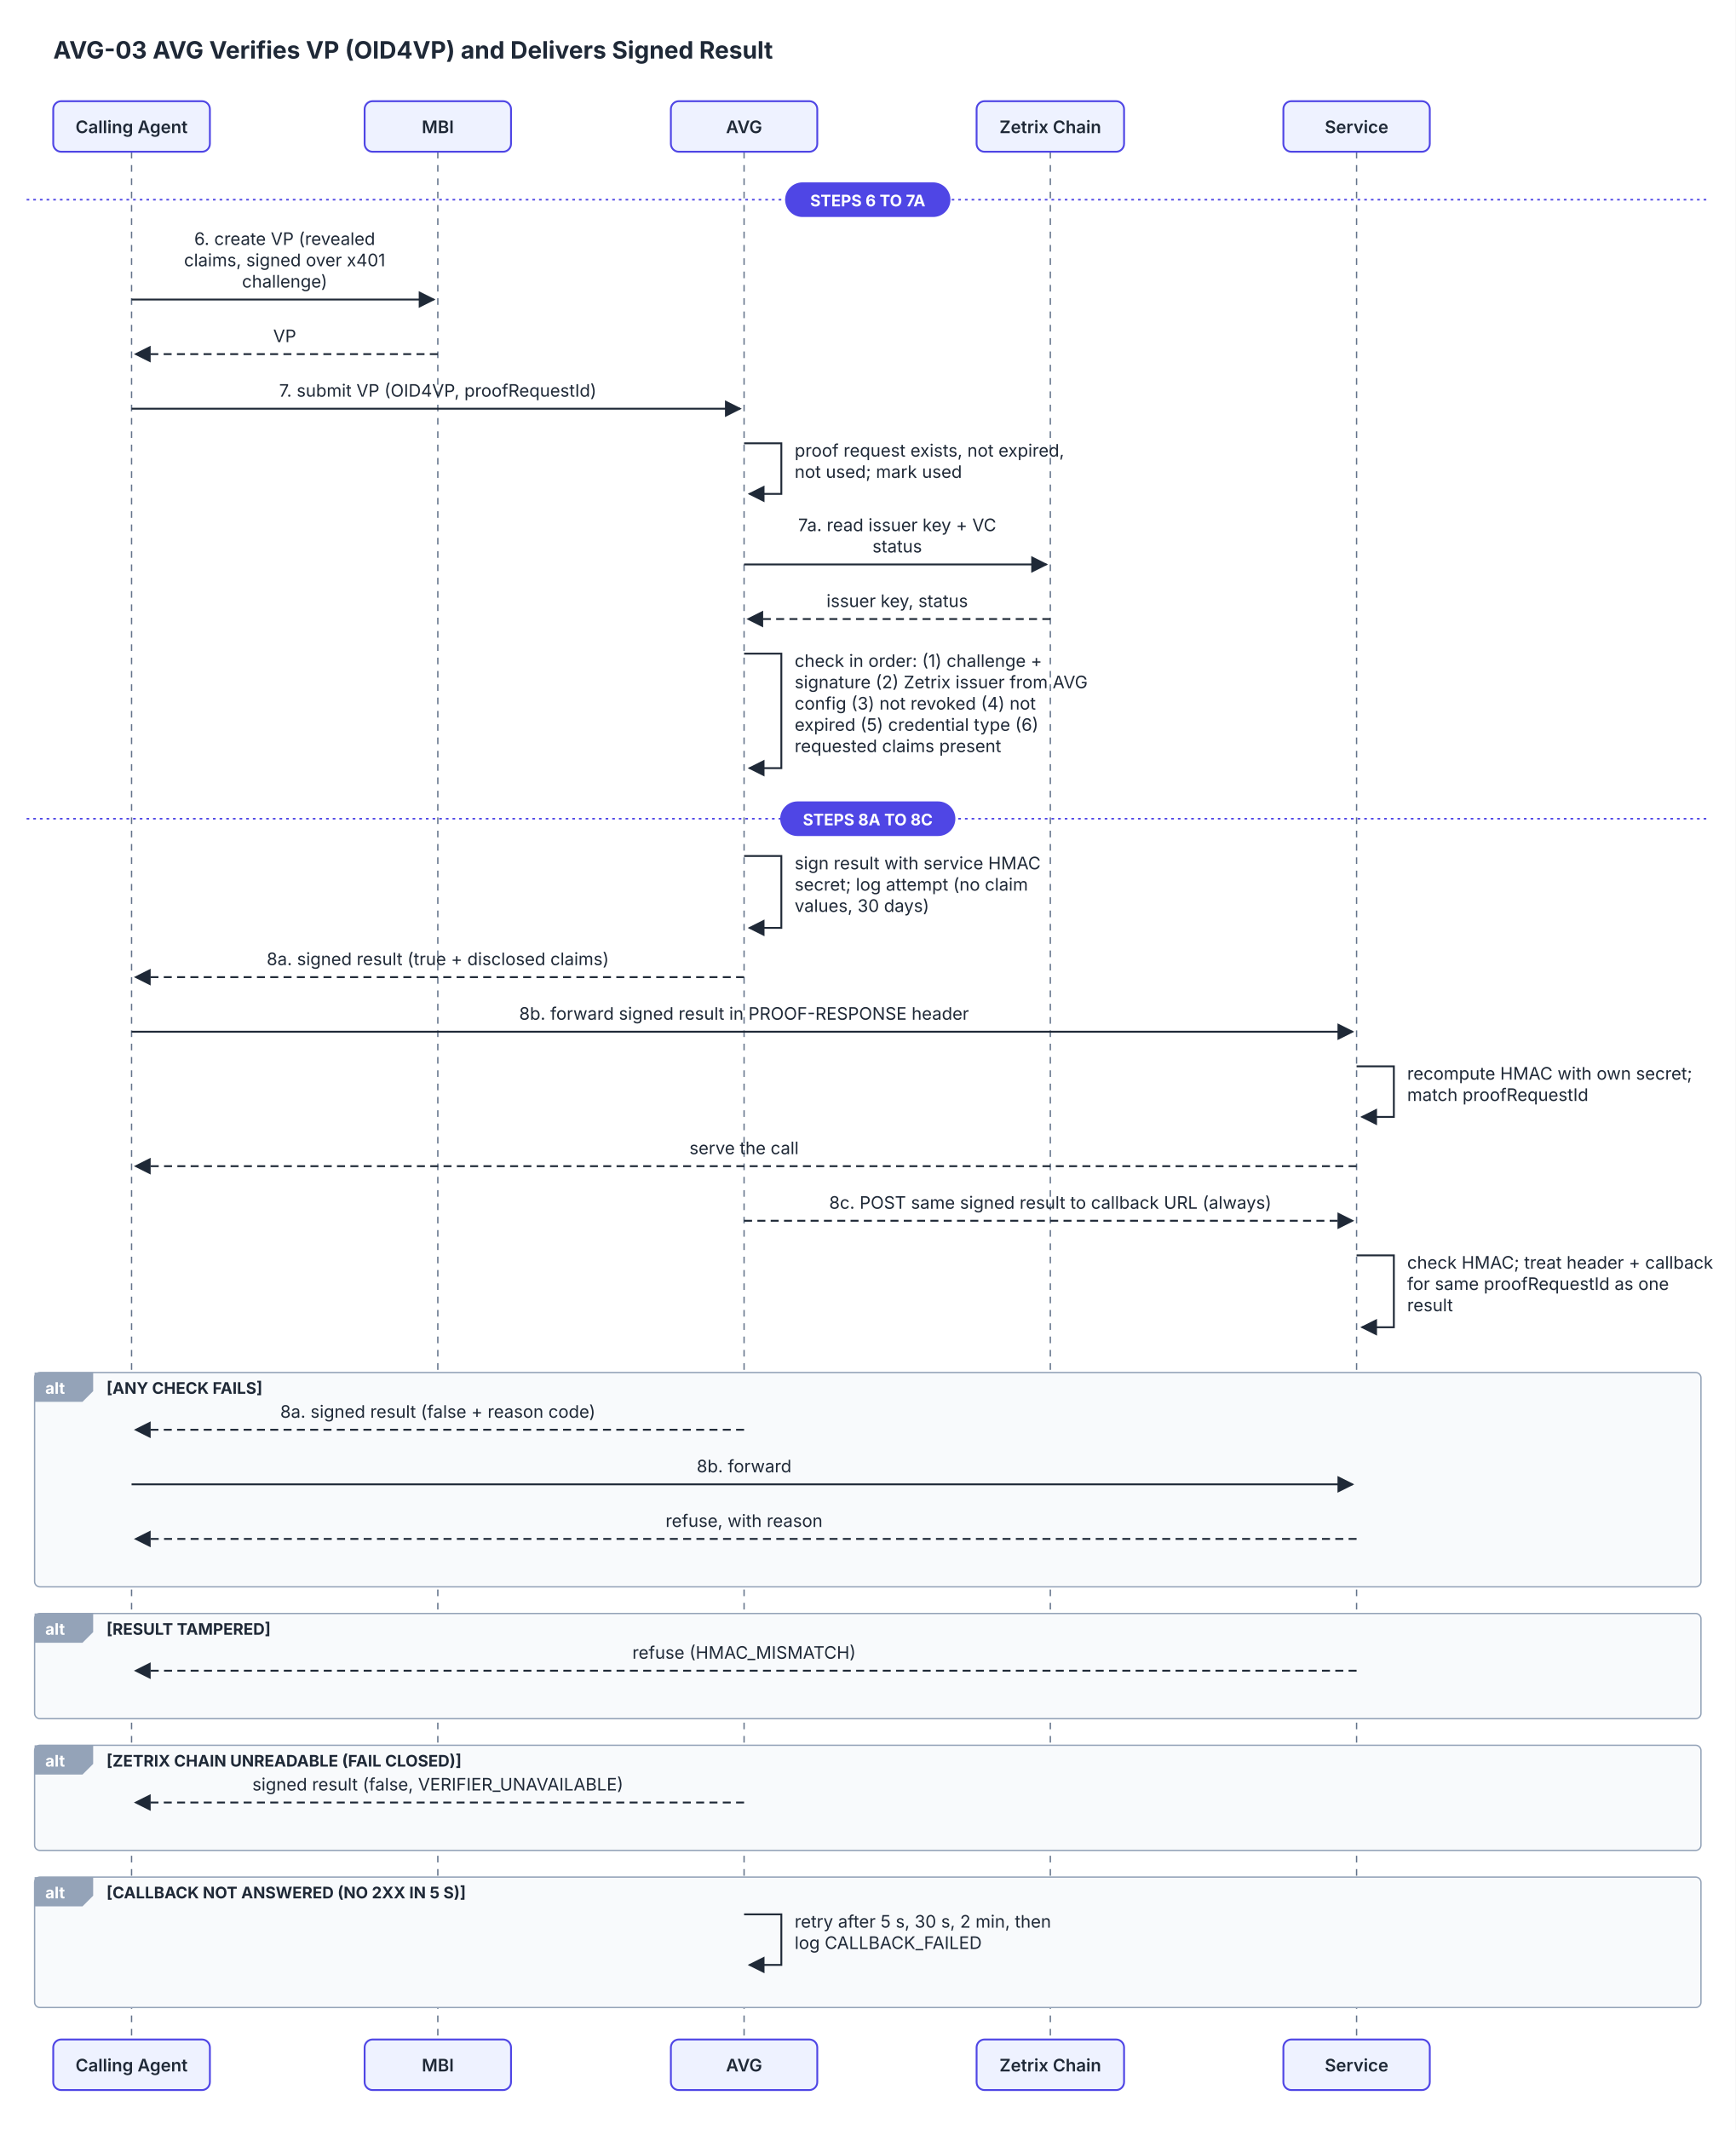
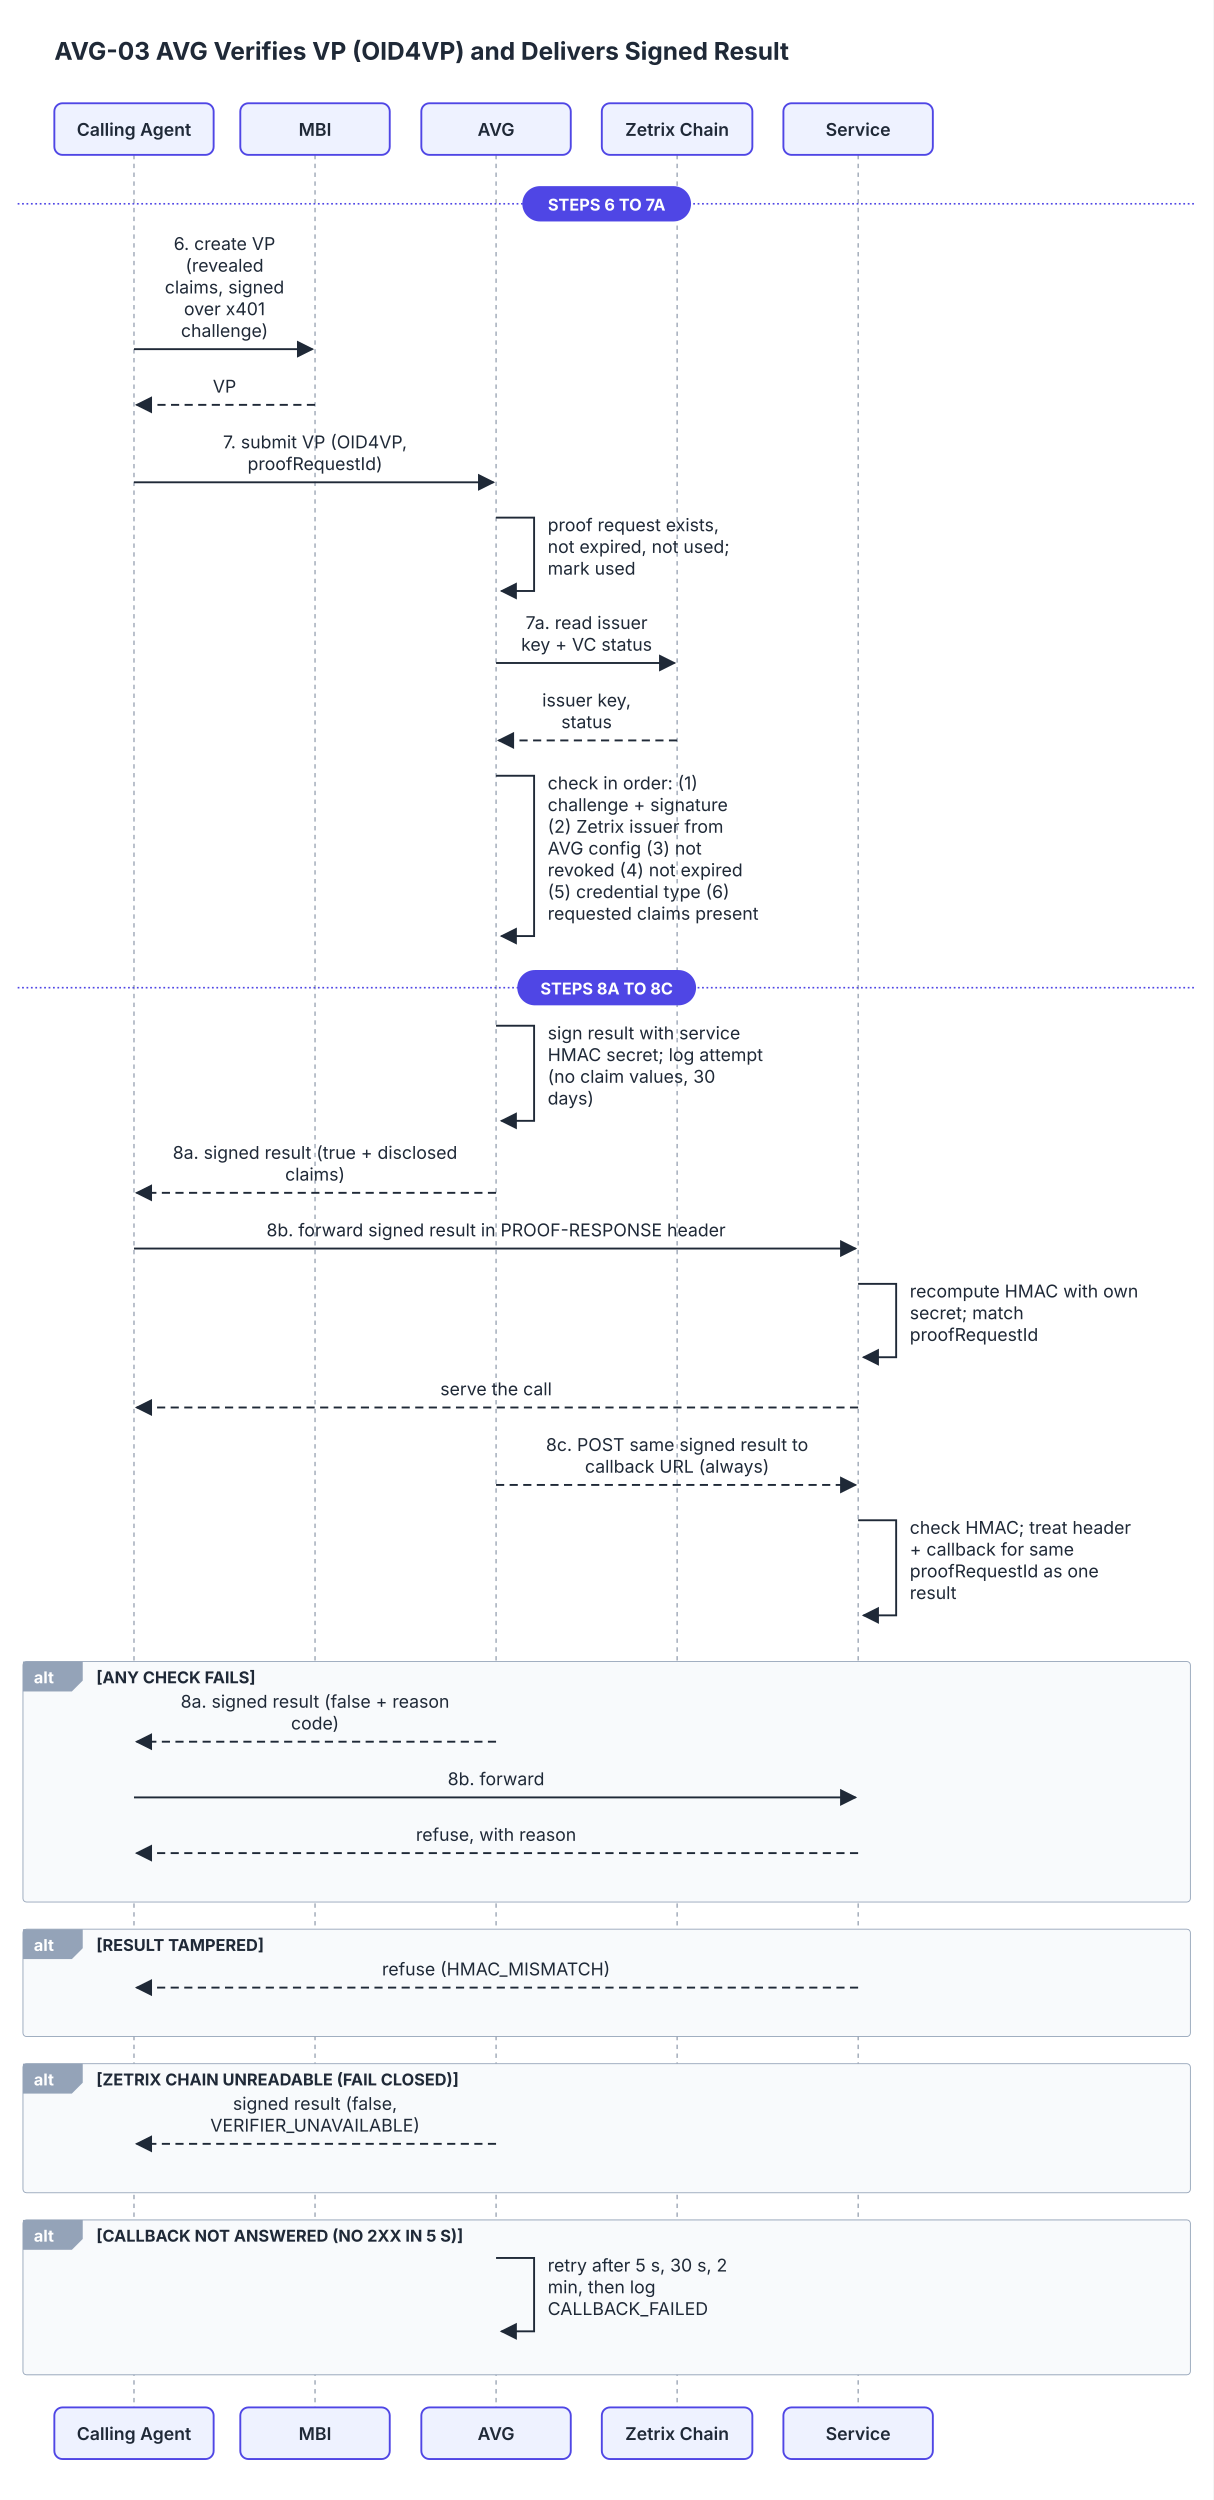
- <svg xmlns="http://www.w3.org/2000/svg" width="1304" height="1600" viewBox="0 0 1304 1600" font-family="Inter, Segoe UI, Helvetica, Arial, sans-serif">
+ <svg xmlns="http://www.w3.org/2000/svg" width="1374" height="2831" viewBox="0 0 1374 2831" font-family="Inter, Segoe UI, Helvetica, Arial, sans-serif">
  <defs>
    <marker id="ah" viewBox="0 0 10 10" refX="9" refY="5" markerWidth="9" markerHeight="9" orient="auto-start-reverse">
      <path d="M0 0 L10 5 L0 10 z" fill="#1f2937" />
    </marker>
  </defs>
  <rect width="100%" height="100%" fill="#ffffff" />
-   <line x1="98.85" y1="114" x2="98.85" y2="1532" stroke="#64748b" stroke-width="1" stroke-dasharray="5 5" />
-   <line x1="328.95" y1="114" x2="328.95" y2="1532" stroke="#64748b" stroke-width="1" stroke-dasharray="5 5" />
-   <line x1="559.05" y1="114" x2="559.05" y2="1532" stroke="#64748b" stroke-width="1" stroke-dasharray="5 5" />
-   <line x1="789.15" y1="114" x2="789.15" y2="1532" stroke="#64748b" stroke-width="1" stroke-dasharray="5 5" />
-   <line x1="1019.25" y1="114" x2="1019.25" y2="1532" stroke="#64748b" stroke-width="1" stroke-dasharray="5 5" />
-   <rect x="26" y="1410" width="1252" height="98" rx="4" fill="#f8fafc" stroke="#94a3b8" stroke-width="1" />
-   <rect x="26" y="1311" width="1252" height="79" rx="4" fill="#f8fafc" stroke="#94a3b8" stroke-width="1" />
-   <rect x="26" y="1212" width="1252" height="79" rx="4" fill="#f8fafc" stroke="#94a3b8" stroke-width="1" />
-   <rect x="26" y="1031" width="1252" height="161" rx="4" fill="#f8fafc" stroke="#94a3b8" stroke-width="1" />
-   <line x1="20" y1="150" x2="1284" y2="150" stroke="#4f46e5" stroke-width="1.2" stroke-dasharray="2 3" />
-   <rect x="589.9" y="137" width="124.2" height="26" rx="13" fill="#4f46e5" />
-   <text x="652" y="155" font-size="12" font-weight="700" text-anchor="middle" fill="#ffffff">STEPS 6 TO 7A</text>
-   <text x="213.9" y="184" font-size="13" text-anchor="middle" fill="#1f2937">6. create VP (revealed</text>
-   <text x="213.9" y="200" font-size="13" text-anchor="middle" fill="#1f2937">claims, signed over x401</text>
-   <text x="213.9" y="216" font-size="13" text-anchor="middle" fill="#1f2937">challenge)</text>
-   <line x1="98.85" y1="225" x2="325.95" y2="225" stroke="#1f2937" stroke-width="1.4" marker-end="url(#ah)" />
-   <text x="213.9" y="257" font-size="13" text-anchor="middle" fill="#1f2937">VP</text>
-   <line x1="328.95" y1="266" x2="101.85" y2="266" stroke="#1f2937" stroke-width="1.4" stroke-dasharray="6 4" marker-end="url(#ah)" />
-   <text x="328.95" y="298" font-size="13" text-anchor="middle" fill="#1f2937">7. submit VP (OID4VP, proofRequestId)</text>
-   <line x1="98.85" y1="307" x2="556.05" y2="307" stroke="#1f2937" stroke-width="1.4" marker-end="url(#ah)" />
-   <text x="597.05" y="343" font-size="13" fill="#1f2937">proof request exists, not expired,</text>
-   <text x="597.05" y="359" font-size="13" fill="#1f2937">not used; mark used</text>
-   <path d="M559.05 333 h28 v38 h-24" fill="none" stroke="#1f2937" stroke-width="1.4" marker-end="url(#ah)" />
-   <text x="674.1" y="399" font-size="13" text-anchor="middle" fill="#1f2937">7a. read issuer key + VC</text>
-   <text x="674.1" y="415" font-size="13" text-anchor="middle" fill="#1f2937">status</text>
-   <line x1="559.05" y1="424" x2="786.15" y2="424" stroke="#1f2937" stroke-width="1.4" marker-end="url(#ah)" />
-   <text x="674.1" y="456" font-size="13" text-anchor="middle" fill="#1f2937">issuer key, status</text>
-   <line x1="789.15" y1="465" x2="562.05" y2="465" stroke="#1f2937" stroke-width="1.4" stroke-dasharray="6 4" marker-end="url(#ah)" />
-   <text x="597.05" y="501" font-size="13" fill="#1f2937">check in order: (1) challenge +</text>
-   <text x="597.05" y="517" font-size="13" fill="#1f2937">signature (2) Zetrix issuer from AVG</text>
-   <text x="597.05" y="533" font-size="13" fill="#1f2937">config (3) not revoked (4) not</text>
-   <text x="597.05" y="549" font-size="13" fill="#1f2937">expired (5) credential type (6)</text>
-   <text x="597.05" y="565" font-size="13" fill="#1f2937">requested claims present</text>
-   <path d="M559.05 491 h28 v86 h-24" fill="none" stroke="#1f2937" stroke-width="1.4" marker-end="url(#ah)" />
-   <line x1="20" y1="615" x2="1284" y2="615" stroke="#4f46e5" stroke-width="1.2" stroke-dasharray="2 3" />
-   <rect x="586.2" y="602" width="131.6" height="26" rx="13" fill="#4f46e5" />
-   <text x="652" y="620" font-size="12" font-weight="700" text-anchor="middle" fill="#ffffff">STEPS 8A TO 8C</text>
-   <text x="597.05" y="653" font-size="13" fill="#1f2937">sign result with service HMAC</text>
-   <text x="597.05" y="669" font-size="13" fill="#1f2937">secret; log attempt (no claim</text>
-   <text x="597.05" y="685" font-size="13" fill="#1f2937">values, 30 days)</text>
-   <path d="M559.05 643 h28 v54 h-24" fill="none" stroke="#1f2937" stroke-width="1.4" marker-end="url(#ah)" />
-   <text x="328.95" y="725" font-size="13" text-anchor="middle" fill="#1f2937">8a. signed result (true + disclosed claims)</text>
-   <line x1="559.05" y1="734" x2="101.85" y2="734" stroke="#1f2937" stroke-width="1.4" stroke-dasharray="6 4" marker-end="url(#ah)" />
-   <text x="559.05" y="766" font-size="13" text-anchor="middle" fill="#1f2937">8b. forward signed result in PROOF-RESPONSE header</text>
-   <line x1="98.85" y1="775" x2="1016.25" y2="775" stroke="#1f2937" stroke-width="1.4" marker-end="url(#ah)" />
-   <text x="1057.25" y="811" font-size="13" fill="#1f2937">recompute HMAC with own secret;</text>
-   <text x="1057.25" y="827" font-size="13" fill="#1f2937">match proofRequestId</text>
-   <path d="M1019.25 801 h28 v38 h-24" fill="none" stroke="#1f2937" stroke-width="1.4" marker-end="url(#ah)" />
-   <text x="559.05" y="867" font-size="13" text-anchor="middle" fill="#1f2937">serve the call</text>
-   <line x1="1019.25" y1="876" x2="101.85" y2="876" stroke="#1f2937" stroke-width="1.4" stroke-dasharray="6 4" marker-end="url(#ah)" />
-   <text x="789.15" y="908" font-size="13" text-anchor="middle" fill="#1f2937">8c. POST same signed result to callback URL (always)</text>
-   <line x1="559.05" y1="917" x2="1016.25" y2="917" stroke="#1f2937" stroke-width="1.4" stroke-dasharray="6 4" marker-end="url(#ah)" />
-   <text x="1057.25" y="953" font-size="13" fill="#1f2937">check HMAC; treat header + callback</text>
-   <text x="1057.25" y="969" font-size="13" fill="#1f2937">for same proofRequestId as one</text>
-   <text x="1057.25" y="985" font-size="13" fill="#1f2937">result</text>
-   <path d="M1019.25 943 h28 v54 h-24" fill="none" stroke="#1f2937" stroke-width="1.4" marker-end="url(#ah)" />
-   <text x="328.95" y="1065" font-size="13" text-anchor="middle" fill="#1f2937">8a. signed result (false + reason code)</text>
-   <line x1="559.05" y1="1074" x2="101.85" y2="1074" stroke="#1f2937" stroke-width="1.4" stroke-dasharray="6 4" marker-end="url(#ah)" />
-   <text x="559.05" y="1106" font-size="13" text-anchor="middle" fill="#1f2937">8b. forward</text>
-   <line x1="98.85" y1="1115" x2="1016.25" y2="1115" stroke="#1f2937" stroke-width="1.4" marker-end="url(#ah)" />
-   <text x="559.05" y="1147" font-size="13" text-anchor="middle" fill="#1f2937">refuse, with reason</text>
-   <line x1="1019.25" y1="1156" x2="101.85" y2="1156" stroke="#1f2937" stroke-width="1.4" stroke-dasharray="6 4" marker-end="url(#ah)" />
-   <path d="M26 1031 h44 v14 l-8 8 h-36 z" fill="#94a3b8" />
-   <text x="34" y="1047" font-size="12" font-weight="700" fill="#ffffff">alt</text>
-   <text x="80" y="1047" font-size="12" font-weight="700" fill="#1f2937">[ANY CHECK FAILS]</text>
-   <text x="559.05" y="1246" font-size="13" text-anchor="middle" fill="#1f2937">refuse (HMAC_MISMATCH)</text>
-   <line x1="1019.25" y1="1255" x2="101.85" y2="1255" stroke="#1f2937" stroke-width="1.4" stroke-dasharray="6 4" marker-end="url(#ah)" />
-   <path d="M26 1212 h44 v14 l-8 8 h-36 z" fill="#94a3b8" />
-   <text x="34" y="1228" font-size="12" font-weight="700" fill="#ffffff">alt</text>
-   <text x="80" y="1228" font-size="12" font-weight="700" fill="#1f2937">[RESULT TAMPERED]</text>
-   <text x="328.95" y="1345" font-size="13" text-anchor="middle" fill="#1f2937">signed result (false, VERIFIER_UNAVAILABLE)</text>
-   <line x1="559.05" y1="1354" x2="101.85" y2="1354" stroke="#1f2937" stroke-width="1.4" stroke-dasharray="6 4" marker-end="url(#ah)" />
-   <path d="M26 1311 h44 v14 l-8 8 h-36 z" fill="#94a3b8" />
-   <text x="34" y="1327" font-size="12" font-weight="700" fill="#ffffff">alt</text>
-   <text x="80" y="1327" font-size="12" font-weight="700" fill="#1f2937">[ZETRIX CHAIN UNREADABLE (FAIL CLOSED)]</text>
-   <text x="597.05" y="1448" font-size="13" fill="#1f2937">retry after 5 s, 30 s, 2 min, then</text>
-   <text x="597.05" y="1464" font-size="13" fill="#1f2937">log CALLBACK_FAILED</text>
-   <path d="M559.05 1438 h28 v38 h-24" fill="none" stroke="#1f2937" stroke-width="1.4" marker-end="url(#ah)" />
-   <path d="M26 1410 h44 v14 l-8 8 h-36 z" fill="#94a3b8" />
-   <text x="34" y="1426" font-size="12" font-weight="700" fill="#ffffff">alt</text>
-   <text x="80" y="1426" font-size="12" font-weight="700" fill="#1f2937">[CALLBACK NOT ANSWERED (NO 2XX IN 5 S)]</text>
-   <text x="40" y="44" font-size="18" font-weight="700" fill="#1f2937">AVG-03 AVG Verifies VP (OID4VP) and Delivers Signed Result</text>
-   <rect x="40" y="76" width="117.7" height="38" rx="6" fill="#eef2ff" stroke="#4f46e5" stroke-width="1.4" />
-   <text x="98.85" y="100" font-size="13" font-weight="600" text-anchor="middle" fill="#1f2937">Calling Agent</text>
-   <rect x="273.95" y="76" width="110" height="38" rx="6" fill="#eef2ff" stroke="#4f46e5" stroke-width="1.4" />
-   <text x="328.95" y="100" font-size="13" font-weight="600" text-anchor="middle" fill="#1f2937">MBI</text>
-   <rect x="504.05" y="76" width="110" height="38" rx="6" fill="#eef2ff" stroke="#4f46e5" stroke-width="1.4" />
-   <text x="559.05" y="100" font-size="13" font-weight="600" text-anchor="middle" fill="#1f2937">AVG</text>
-   <rect x="733.75" y="76" width="110.8" height="38" rx="6" fill="#eef2ff" stroke="#4f46e5" stroke-width="1.4" />
-   <text x="789.15" y="100" font-size="13" font-weight="600" text-anchor="middle" fill="#1f2937">Zetrix Chain</text>
-   <rect x="964.25" y="76" width="110" height="38" rx="6" fill="#eef2ff" stroke="#4f46e5" stroke-width="1.4" />
-   <text x="1019.25" y="100" font-size="13" font-weight="600" text-anchor="middle" fill="#1f2937">Service</text>
-   <rect x="40" y="1532" width="117.7" height="38" rx="6" fill="#eef2ff" stroke="#4f46e5" stroke-width="1.4" />
-   <text x="98.85" y="1556" font-size="13" font-weight="600" text-anchor="middle" fill="#1f2937">Calling Agent</text>
-   <rect x="273.95" y="1532" width="110" height="38" rx="6" fill="#eef2ff" stroke="#4f46e5" stroke-width="1.4" />
-   <text x="328.95" y="1556" font-size="13" font-weight="600" text-anchor="middle" fill="#1f2937">MBI</text>
-   <rect x="504.05" y="1532" width="110" height="38" rx="6" fill="#eef2ff" stroke="#4f46e5" stroke-width="1.4" />
-   <text x="559.05" y="1556" font-size="13" font-weight="600" text-anchor="middle" fill="#1f2937">AVG</text>
-   <rect x="733.75" y="1532" width="110.8" height="38" rx="6" fill="#eef2ff" stroke="#4f46e5" stroke-width="1.4" />
-   <text x="789.15" y="1556" font-size="13" font-weight="600" text-anchor="middle" fill="#1f2937">Zetrix Chain</text>
-   <rect x="964.25" y="1532" width="110" height="38" rx="6" fill="#eef2ff" stroke="#4f46e5" stroke-width="1.4" />
-   <text x="1019.25" y="1556" font-size="13" font-weight="600" text-anchor="middle" fill="#1f2937">Service</text>
+   <line x1="151.731" y1="175.385" x2="151.731" y2="2726.154" stroke="#64748b" stroke-width="1" stroke-dasharray="5 5" />
+   <line x1="356.731" y1="175.385" x2="356.731" y2="2726.154" stroke="#64748b" stroke-width="1" stroke-dasharray="5 5" />
+   <line x1="561.731" y1="175.385" x2="561.731" y2="2726.154" stroke="#64748b" stroke-width="1" stroke-dasharray="5 5" />
+   <line x1="766.731" y1="175.385" x2="766.731" y2="2726.154" stroke="#64748b" stroke-width="1" stroke-dasharray="5 5" />
+   <line x1="971.731" y1="175.385" x2="971.731" y2="2726.154" stroke="#64748b" stroke-width="1" stroke-dasharray="5 5" />
+   <rect x="26" y="2513.846" width="1322" height="175.385" rx="4" fill="#f8fafc" stroke="#94a3b8" stroke-width="1" />
+   <rect x="26" y="2336.923" width="1322" height="146.154" rx="4" fill="#f8fafc" stroke="#94a3b8" stroke-width="1" />
+   <rect x="26" y="2184.615" width="1322" height="121.538" rx="4" fill="#f8fafc" stroke="#94a3b8" stroke-width="1" />
+   <rect x="26" y="1881.538" width="1322" height="272.308" rx="4" fill="#f8fafc" stroke="#94a3b8" stroke-width="1" />
+   <line x1="20" y1="230.769" x2="1354" y2="230.769" stroke="#4f46e5" stroke-width="1.85" stroke-dasharray="2 3" />
+   <rect x="591.462" y="210.769" width="191.077" height="40" rx="20" fill="#4f46e5" />
+   <text x="687" y="238.462" font-size="18.462" font-weight="700" text-anchor="middle" fill="#ffffff">STEPS 6 TO 7A</text>
+   <text x="254.231" y="283.077" font-size="20" text-anchor="middle" fill="#1f2937">6. create VP</text>
+   <text x="254.231" y="307.692" font-size="20" text-anchor="middle" fill="#1f2937">(revealed</text>
+   <text x="254.231" y="332.308" font-size="20" text-anchor="middle" fill="#1f2937">claims, signed</text>
+   <text x="254.231" y="356.923" font-size="20" text-anchor="middle" fill="#1f2937">over x401</text>
+   <text x="254.231" y="381.538" font-size="20" text-anchor="middle" fill="#1f2937">challenge)</text>
+   <line x1="151.731" y1="395.385" x2="353.731" y2="395.385" stroke="#1f2937" stroke-width="2.15" marker-end="url(#ah)" />
+   <text x="254.231" y="444.615" font-size="20" text-anchor="middle" fill="#1f2937">VP</text>
+   <line x1="356.731" y1="458.462" x2="154.731" y2="458.462" stroke="#1f2937" stroke-width="2.15" stroke-dasharray="9.231 6.154" marker-end="url(#ah)" />
+   <text x="356.731" y="507.692" font-size="20" text-anchor="middle" fill="#1f2937">7. submit VP (OID4VP,</text>
+   <text x="356.731" y="532.308" font-size="20" text-anchor="middle" fill="#1f2937">proofRequestId)</text>
+   <line x1="151.731" y1="546.154" x2="558.731" y2="546.154" stroke="#1f2937" stroke-width="2.15" marker-end="url(#ah)" />
+   <text x="620.192" y="601.538" font-size="20" fill="#1f2937">proof request exists,</text>
+   <text x="620.192" y="626.154" font-size="20" fill="#1f2937">not expired, not used;</text>
+   <text x="620.192" y="650.769" font-size="20" fill="#1f2937">mark used</text>
+   <path d="M561.731 586.154 h43.077 v83.077 h-36.923" fill="none" stroke="#1f2937" stroke-width="2.15" marker-end="url(#ah)" />
+   <text x="664.231" y="712.308" font-size="20" text-anchor="middle" fill="#1f2937">7a. read issuer</text>
+   <text x="664.231" y="736.923" font-size="20" text-anchor="middle" fill="#1f2937">key + VC status</text>
+   <line x1="561.731" y1="750.769" x2="763.731" y2="750.769" stroke="#1f2937" stroke-width="2.15" marker-end="url(#ah)" />
+   <text x="664.231" y="800" font-size="20" text-anchor="middle" fill="#1f2937">issuer key,</text>
+   <text x="664.231" y="824.615" font-size="20" text-anchor="middle" fill="#1f2937">status</text>
+   <line x1="766.731" y1="838.462" x2="564.731" y2="838.462" stroke="#1f2937" stroke-width="2.15" stroke-dasharray="9.231 6.154" marker-end="url(#ah)" />
+   <text x="620.192" y="893.846" font-size="20" fill="#1f2937">check in order: (1)</text>
+   <text x="620.192" y="918.462" font-size="20" fill="#1f2937">challenge + signature</text>
+   <text x="620.192" y="943.077" font-size="20" fill="#1f2937">(2) Zetrix issuer from</text>
+   <text x="620.192" y="967.692" font-size="20" fill="#1f2937">AVG config (3) not</text>
+   <text x="620.192" y="992.308" font-size="20" fill="#1f2937">revoked (4) not expired</text>
+   <text x="620.192" y="1016.923" font-size="20" fill="#1f2937">(5) credential type (6)</text>
+   <text x="620.192" y="1041.538" font-size="20" fill="#1f2937">requested claims present</text>
+   <path d="M561.731 878.462 h43.077 v181.538 h-36.923" fill="none" stroke="#1f2937" stroke-width="2.15" marker-end="url(#ah)" />
+   <line x1="20" y1="1118.462" x2="1354" y2="1118.462" stroke="#4f46e5" stroke-width="1.85" stroke-dasharray="2 3" />
+   <rect x="585.769" y="1098.462" width="202.462" height="40" rx="20" fill="#4f46e5" />
+   <text x="687" y="1126.154" font-size="18.462" font-weight="700" text-anchor="middle" fill="#ffffff">STEPS 8A TO 8C</text>
+   <text x="620.192" y="1176.923" font-size="20" fill="#1f2937">sign result with service</text>
+   <text x="620.192" y="1201.538" font-size="20" fill="#1f2937">HMAC secret; log attempt</text>
+   <text x="620.192" y="1226.154" font-size="20" fill="#1f2937">(no claim values, 30</text>
+   <text x="620.192" y="1250.769" font-size="20" fill="#1f2937">days)</text>
+   <path d="M561.731 1161.538 h43.077 v107.692 h-36.923" fill="none" stroke="#1f2937" stroke-width="2.15" marker-end="url(#ah)" />
+   <text x="356.731" y="1312.308" font-size="20" text-anchor="middle" fill="#1f2937">8a. signed result (true + disclosed</text>
+   <text x="356.731" y="1336.923" font-size="20" text-anchor="middle" fill="#1f2937">claims)</text>
+   <line x1="561.731" y1="1350.769" x2="154.731" y2="1350.769" stroke="#1f2937" stroke-width="2.15" stroke-dasharray="9.231 6.154" marker-end="url(#ah)" />
+   <text x="561.731" y="1400" font-size="20" text-anchor="middle" fill="#1f2937">8b. forward signed result in PROOF-RESPONSE header</text>
+   <line x1="151.731" y1="1413.846" x2="968.731" y2="1413.846" stroke="#1f2937" stroke-width="2.15" marker-end="url(#ah)" />
+   <text x="1030.192" y="1469.231" font-size="20" fill="#1f2937">recompute HMAC with own</text>
+   <text x="1030.192" y="1493.846" font-size="20" fill="#1f2937">secret; match</text>
+   <text x="1030.192" y="1518.462" font-size="20" fill="#1f2937">proofRequestId</text>
+   <path d="M971.731 1453.846 h43.077 v83.077 h-36.923" fill="none" stroke="#1f2937" stroke-width="2.15" marker-end="url(#ah)" />
+   <text x="561.731" y="1580" font-size="20" text-anchor="middle" fill="#1f2937">serve the call</text>
+   <line x1="971.731" y1="1593.846" x2="154.731" y2="1593.846" stroke="#1f2937" stroke-width="2.15" stroke-dasharray="9.231 6.154" marker-end="url(#ah)" />
+   <text x="766.731" y="1643.077" font-size="20" text-anchor="middle" fill="#1f2937">8c. POST same signed result to</text>
+   <text x="766.731" y="1667.692" font-size="20" text-anchor="middle" fill="#1f2937">callback URL (always)</text>
+   <line x1="561.731" y1="1681.538" x2="968.731" y2="1681.538" stroke="#1f2937" stroke-width="2.15" stroke-dasharray="9.231 6.154" marker-end="url(#ah)" />
+   <text x="1030.192" y="1736.923" font-size="20" fill="#1f2937">check HMAC; treat header</text>
+   <text x="1030.192" y="1761.538" font-size="20" fill="#1f2937">+ callback for same</text>
+   <text x="1030.192" y="1786.154" font-size="20" fill="#1f2937">proofRequestId as one</text>
+   <text x="1030.192" y="1810.769" font-size="20" fill="#1f2937">result</text>
+   <path d="M971.731 1721.538 h43.077 v107.692 h-36.923" fill="none" stroke="#1f2937" stroke-width="2.15" marker-end="url(#ah)" />
+   <text x="356.731" y="1933.846" font-size="20" text-anchor="middle" fill="#1f2937">8a. signed result (false + reason</text>
+   <text x="356.731" y="1958.462" font-size="20" text-anchor="middle" fill="#1f2937">code)</text>
+   <line x1="561.731" y1="1972.308" x2="154.731" y2="1972.308" stroke="#1f2937" stroke-width="2.15" stroke-dasharray="9.231 6.154" marker-end="url(#ah)" />
+   <text x="561.731" y="2021.538" font-size="20" text-anchor="middle" fill="#1f2937">8b. forward</text>
+   <line x1="151.731" y1="2035.385" x2="968.731" y2="2035.385" stroke="#1f2937" stroke-width="2.15" marker-end="url(#ah)" />
+   <text x="561.731" y="2084.615" font-size="20" text-anchor="middle" fill="#1f2937">refuse, with reason</text>
+   <line x1="971.731" y1="2098.462" x2="154.731" y2="2098.462" stroke="#1f2937" stroke-width="2.15" stroke-dasharray="9.231 6.154" marker-end="url(#ah)" />
+   <path d="M26 1881.538 h67.692 v21.538 l-12.308 12.308 h-55.385 z" fill="#94a3b8" />
+   <text x="38.308" y="1906.154" font-size="18.462" font-weight="700" fill="#ffffff">alt</text>
+   <text x="109.077" y="1906.154" font-size="18.462" font-weight="700" fill="#1f2937">[ANY CHECK FAILS]</text>
+   <text x="561.731" y="2236.923" font-size="20" text-anchor="middle" fill="#1f2937">refuse (HMAC_MISMATCH)</text>
+   <line x1="971.731" y1="2250.769" x2="154.731" y2="2250.769" stroke="#1f2937" stroke-width="2.15" stroke-dasharray="9.231 6.154" marker-end="url(#ah)" />
+   <path d="M26 2184.615 h67.692 v21.538 l-12.308 12.308 h-55.385 z" fill="#94a3b8" />
+   <text x="38.308" y="2209.231" font-size="18.462" font-weight="700" fill="#ffffff">alt</text>
+   <text x="109.077" y="2209.231" font-size="18.462" font-weight="700" fill="#1f2937">[RESULT TAMPERED]</text>
+   <text x="356.731" y="2389.231" font-size="20" text-anchor="middle" fill="#1f2937">signed result (false,</text>
+   <text x="356.731" y="2413.846" font-size="20" text-anchor="middle" fill="#1f2937">VERIFIER_UNAVAILABLE)</text>
+   <line x1="561.731" y1="2427.692" x2="154.731" y2="2427.692" stroke="#1f2937" stroke-width="2.15" stroke-dasharray="9.231 6.154" marker-end="url(#ah)" />
+   <path d="M26 2336.923 h67.692 v21.538 l-12.308 12.308 h-55.385 z" fill="#94a3b8" />
+   <text x="38.308" y="2361.538" font-size="18.462" font-weight="700" fill="#ffffff">alt</text>
+   <text x="109.077" y="2361.538" font-size="18.462" font-weight="700" fill="#1f2937">[ZETRIX CHAIN UNREADABLE (FAIL CLOSED)]</text>
+   <text x="620.192" y="2572.308" font-size="20" fill="#1f2937">retry after 5 s, 30 s, 2</text>
+   <text x="620.192" y="2596.923" font-size="20" fill="#1f2937">min, then log</text>
+   <text x="620.192" y="2621.538" font-size="20" fill="#1f2937">CALLBACK_FAILED</text>
+   <path d="M561.731 2556.923 h43.077 v83.077 h-36.923" fill="none" stroke="#1f2937" stroke-width="2.15" marker-end="url(#ah)" />
+   <path d="M26 2513.846 h67.692 v21.538 l-12.308 12.308 h-55.385 z" fill="#94a3b8" />
+   <text x="38.308" y="2538.462" font-size="18.462" font-weight="700" fill="#ffffff">alt</text>
+   <text x="109.077" y="2538.462" font-size="18.462" font-weight="700" fill="#1f2937">[CALLBACK NOT ANSWERED (NO 2XX IN 5 S)]</text>
+   <text x="61.538" y="67.692" font-size="27.692" font-weight="700" fill="#1f2937">AVG-03 AVG Verifies VP (OID4VP) and Delivers Signed Result</text>
+   <rect x="61.538" y="116.923" width="180.385" height="58.462" rx="9.231" fill="#eef2ff" stroke="#4f46e5" stroke-width="2.15" />
+   <text x="151.731" y="153.846" font-size="20" font-weight="600" text-anchor="middle" fill="#1f2937">Calling Agent</text>
+   <rect x="272.115" y="116.923" width="169.231" height="58.462" rx="9.231" fill="#eef2ff" stroke="#4f46e5" stroke-width="2.15" />
+   <text x="356.731" y="153.846" font-size="20" font-weight="600" text-anchor="middle" fill="#1f2937">MBI</text>
+   <rect x="477.115" y="116.923" width="169.231" height="58.462" rx="9.231" fill="#eef2ff" stroke="#4f46e5" stroke-width="2.15" />
+   <text x="561.731" y="153.846" font-size="20" font-weight="600" text-anchor="middle" fill="#1f2937">AVG</text>
+   <rect x="681.5" y="116.923" width="170.462" height="58.462" rx="9.231" fill="#eef2ff" stroke="#4f46e5" stroke-width="2.15" />
+   <text x="766.731" y="153.846" font-size="20" font-weight="600" text-anchor="middle" fill="#1f2937">Zetrix Chain</text>
+   <rect x="887.115" y="116.923" width="169.231" height="58.462" rx="9.231" fill="#eef2ff" stroke="#4f46e5" stroke-width="2.15" />
+   <text x="971.731" y="153.846" font-size="20" font-weight="600" text-anchor="middle" fill="#1f2937">Service</text>
+   <rect x="61.538" y="2726.154" width="180.385" height="58.462" rx="9.231" fill="#eef2ff" stroke="#4f46e5" stroke-width="2.15" />
+   <text x="151.731" y="2763.077" font-size="20" font-weight="600" text-anchor="middle" fill="#1f2937">Calling Agent</text>
+   <rect x="272.115" y="2726.154" width="169.231" height="58.462" rx="9.231" fill="#eef2ff" stroke="#4f46e5" stroke-width="2.15" />
+   <text x="356.731" y="2763.077" font-size="20" font-weight="600" text-anchor="middle" fill="#1f2937">MBI</text>
+   <rect x="477.115" y="2726.154" width="169.231" height="58.462" rx="9.231" fill="#eef2ff" stroke="#4f46e5" stroke-width="2.15" />
+   <text x="561.731" y="2763.077" font-size="20" font-weight="600" text-anchor="middle" fill="#1f2937">AVG</text>
+   <rect x="681.5" y="2726.154" width="170.462" height="58.462" rx="9.231" fill="#eef2ff" stroke="#4f46e5" stroke-width="2.15" />
+   <text x="766.731" y="2763.077" font-size="20" font-weight="600" text-anchor="middle" fill="#1f2937">Zetrix Chain</text>
+   <rect x="887.115" y="2726.154" width="169.231" height="58.462" rx="9.231" fill="#eef2ff" stroke="#4f46e5" stroke-width="2.15" />
+   <text x="971.731" y="2763.077" font-size="20" font-weight="600" text-anchor="middle" fill="#1f2937">Service</text>
</svg>
